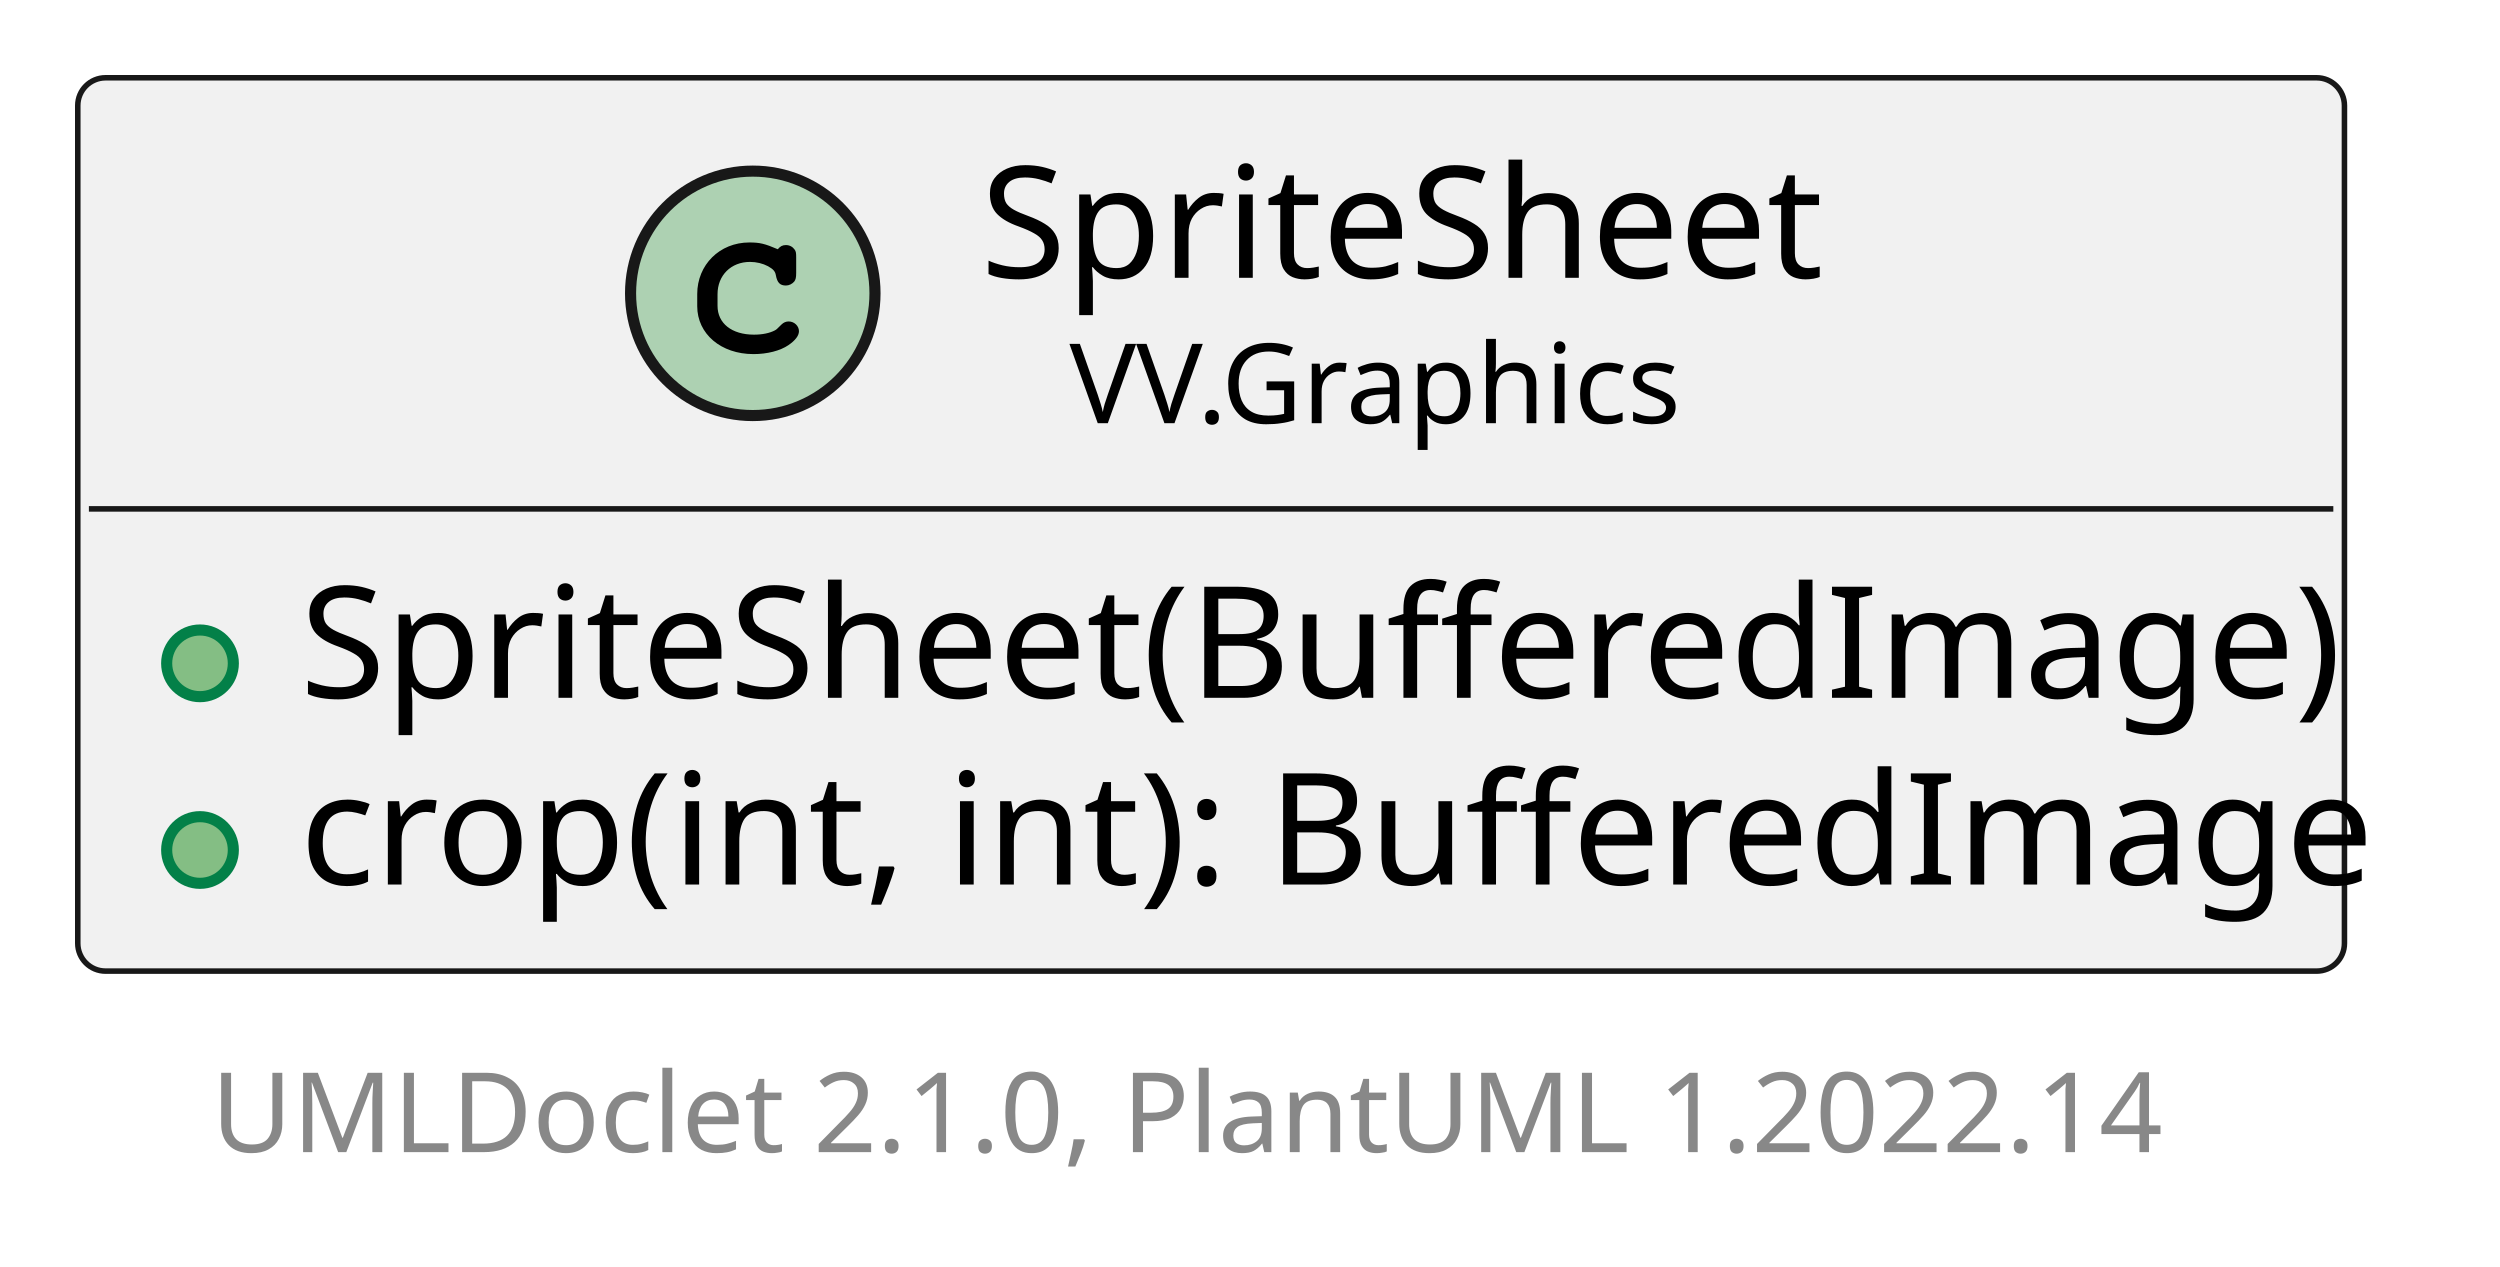
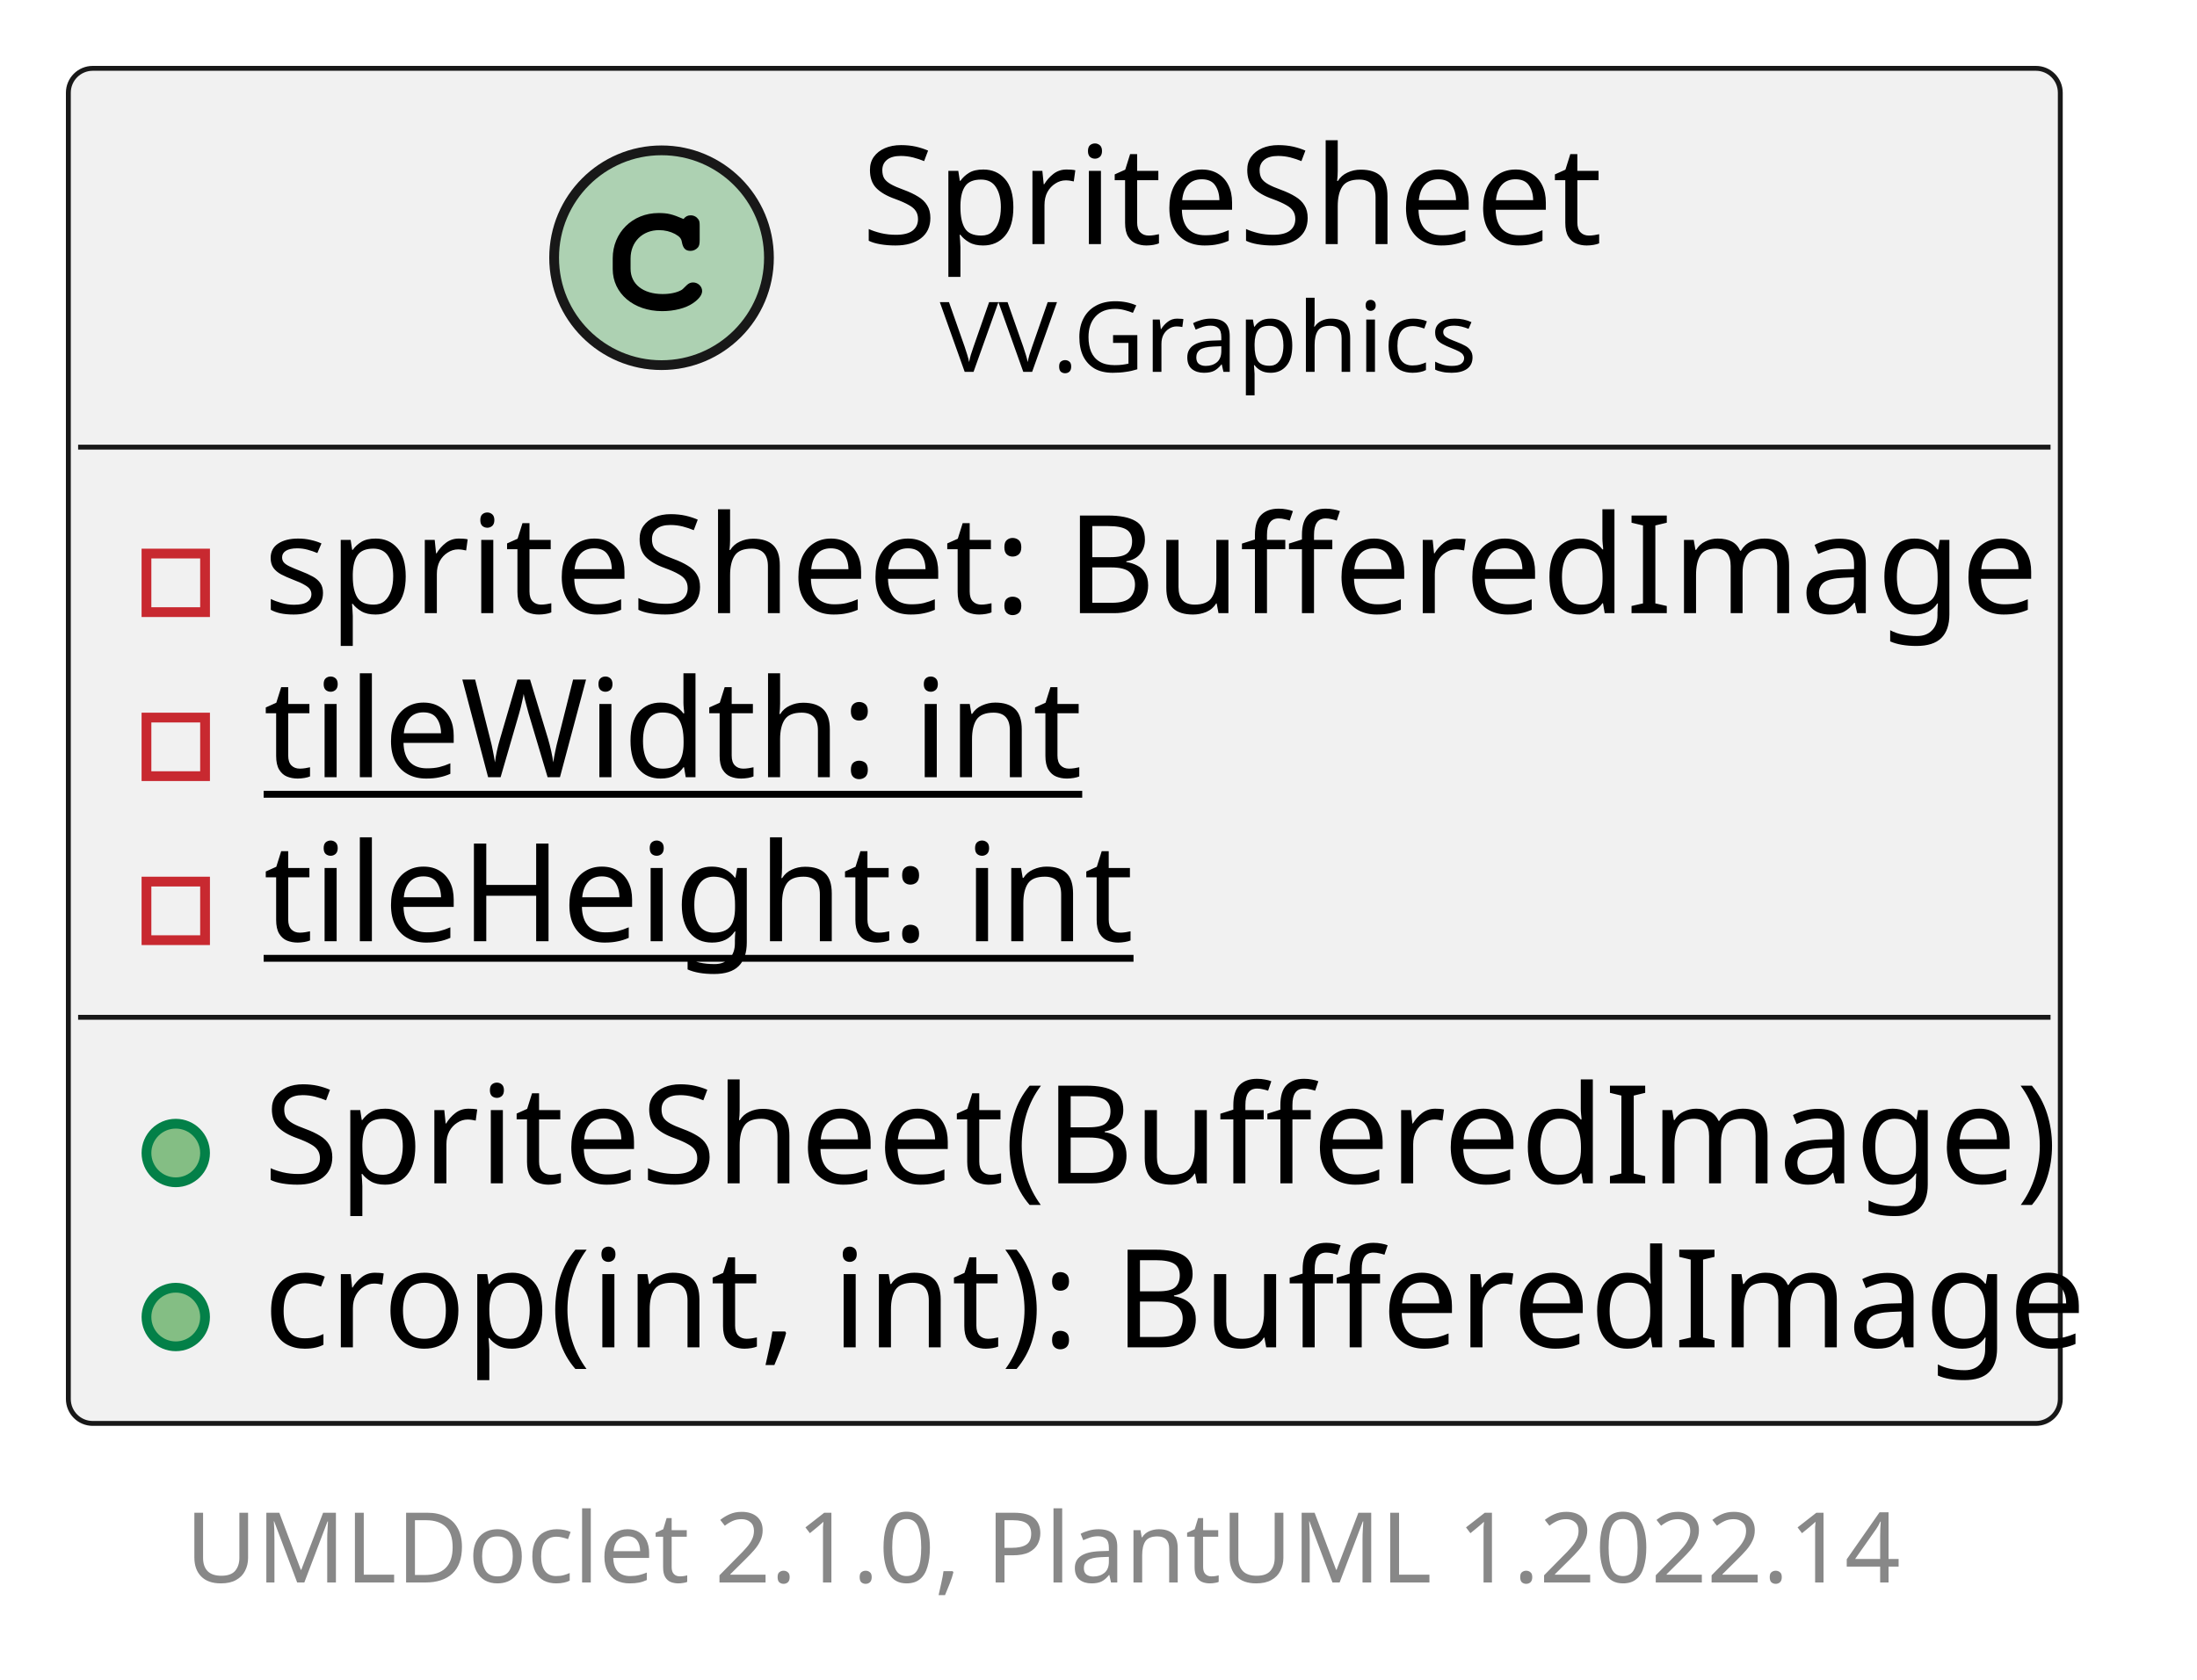
- <svg xmlns="http://www.w3.org/2000/svg" xmlns:xlink="http://www.w3.org/1999/xlink" contentStyleType="text/css" height="114px" preserveAspectRatio="none" style="width:225px;height:114px;background:#FFFFFF;" version="1.1" viewBox="0 0 225 114" width="225px" zoomAndPan="magnify">
+ <svg xmlns="http://www.w3.org/2000/svg" xmlns:xlink="http://www.w3.org/1999/xlink" contentStyleType="text/css" height="172px" preserveAspectRatio="none" style="width:225px;height:172px;background:#FFFFFF;" version="1.1" viewBox="0 0 225 172" width="225px" zoomAndPan="magnify">
  <defs />
  <g>
    <a href="SpriteSheet.html" target="_top" title="SpriteSheet.html" xlink:actuate="onRequest" xlink:href="SpriteSheet.html" xlink:show="new" xlink:title="SpriteSheet.html" xlink:type="simple">
      <g id="elem_VV.Graphics.SpriteSheet">
-         <rect codeLine="5" fill="#F1F1F1" height="80.4" id="VV.Graphics.SpriteSheet" rx="2.5" ry="2.5" style="stroke:#181818;stroke-width:0.5;" width="204" x="7" y="7" />
+         <rect codeLine="5" fill="#F1F1F1" height="138.799" id="VV.Graphics.SpriteSheet" rx="2.5" ry="2.5" style="stroke:#181818;stroke-width:0.5;" width="204" x="7" y="7" />
        <ellipse cx="67.75" cy="26.4" fill="#ADD1B2" rx="11" ry="11" style="stroke:#181818;stroke-width:1.0;" />
        <path d="M62.75,27.556 C62.75,30.056 64.891,31.869 67.812,31.869 C69.047,31.869 70.219,31.572 70.969,31.056 C71.578,30.634 71.906,30.212 71.906,29.806 C71.906,29.337 71.484,28.931 70.984,28.931 C70.75,28.931 70.531,29.009 70.328,29.212 C69.891,29.65 69.891,29.65 69.719,29.744 C69.266,29.978 68.625,30.119 67.859,30.119 C65.859,30.119 64.578,29.103 64.578,27.525 L64.578,26.478 C64.578,24.775 65.797,23.572 67.5,23.572 C68.078,23.572 68.656,23.712 69.125,23.962 C69.594,24.228 69.766,24.416 69.828,24.775 C69.953,25.447 70.203,25.697 70.734,25.697 C71.016,25.697 71.297,25.556 71.484,25.337 C71.609,25.166 71.656,24.994 71.656,24.556 L71.656,23.197 C71.656,22.775 71.641,22.634 71.516,22.462 C71.344,22.212 71.062,22.056 70.734,22.056 C70.422,22.056 70.219,22.166 70,22.431 C68.828,21.931 68.391,21.822 67.438,21.822 C64.766,21.822 62.75,23.837 62.75,26.462 L62.75,27.556 Z " fill="#000000" />
        <text fill="#000000" font-family="sans-serif" font-size="14" lengthAdjust="spacing" textLength="74" x="88.25" y="25.006">SpriteSheet</text>
        <text fill="#000000" font-family="sans-serif" font-size="10" lengthAdjust="spacing" textLength="58" x="96.25" y="38.09">VV.Graphics</text>
        <line style="stroke:#181818;stroke-width:0.5;" x1="8" x2="210" y1="45.8" y2="45.8" />
-         <ellipse cx="18" cy="59.7" fill="#84BE84" rx="3" ry="3" style="stroke:#038048;stroke-width:1.0;" />
-         <text fill="#000000" font-family="sans-serif" font-size="14" lengthAdjust="spacing" textLength="178" x="27" y="62.806">SpriteSheet(BufferedImage)</text>
-         <ellipse cx="18" cy="76.5" fill="#84BE84" rx="3" ry="3" style="stroke:#038048;stroke-width:1.0;" />
-         <text fill="#000000" font-family="sans-serif" font-size="14" lengthAdjust="spacing" textLength="178" x="27" y="79.606">crop(int, int): BufferedImage</text>
+         <rect fill="none" height="6" style="stroke:#C82930;stroke-width:1.0;" width="6" x="15" y="56.7" />
+         <text fill="#000000" font-family="sans-serif" font-size="14" lengthAdjust="spacing" textLength="174" x="27" y="62.806">spriteSheet: BufferedImage</text>
+         <rect fill="none" height="6" style="stroke:#C82930;stroke-width:1.0;" width="6" x="15" y="73.5" />
+         <text fill="#000000" font-family="sans-serif" font-size="14" lengthAdjust="spacing" text-decoration="underline" textLength="77" x="27" y="79.606">tileWidth: int</text>
+         <rect fill="none" height="6" style="stroke:#C82930;stroke-width:1.0;" width="6" x="15" y="90.3" />
+         <text fill="#000000" font-family="sans-serif" font-size="14" lengthAdjust="spacing" text-decoration="underline" textLength="82" x="27" y="96.406">tileHeight: int</text>
+         <line style="stroke:#181818;stroke-width:0.5;" x1="8" x2="210" y1="104.2" y2="104.2" />
+         <ellipse cx="18" cy="118.1" fill="#84BE84" rx="3" ry="3" style="stroke:#038048;stroke-width:1.0;" />
+         <text fill="#000000" font-family="sans-serif" font-size="14" lengthAdjust="spacing" textLength="178" x="27" y="121.206">SpriteSheet(BufferedImage)</text>
+         <ellipse cx="18" cy="134.9" fill="#84BE84" rx="3" ry="3" style="stroke:#038048;stroke-width:1.0;" />
+         <text fill="#000000" font-family="sans-serif" font-size="14" lengthAdjust="spacing" textLength="178" x="27" y="138.006">crop(int, int): BufferedImage</text>
      </g>
    </a>
-     <text fill="#888888" font-family="sans-serif" font-size="10" lengthAdjust="spacing" textLength="179" x="19" y="103.69">UMLDoclet 2.1.0, PlantUML 1.2022.14</text>
+     <text fill="#888888" font-family="sans-serif" font-size="10" lengthAdjust="spacing" textLength="179" x="19" y="162.089">UMLDoclet 2.1.0, PlantUML 1.2022.14</text>
  </g>
</svg>
